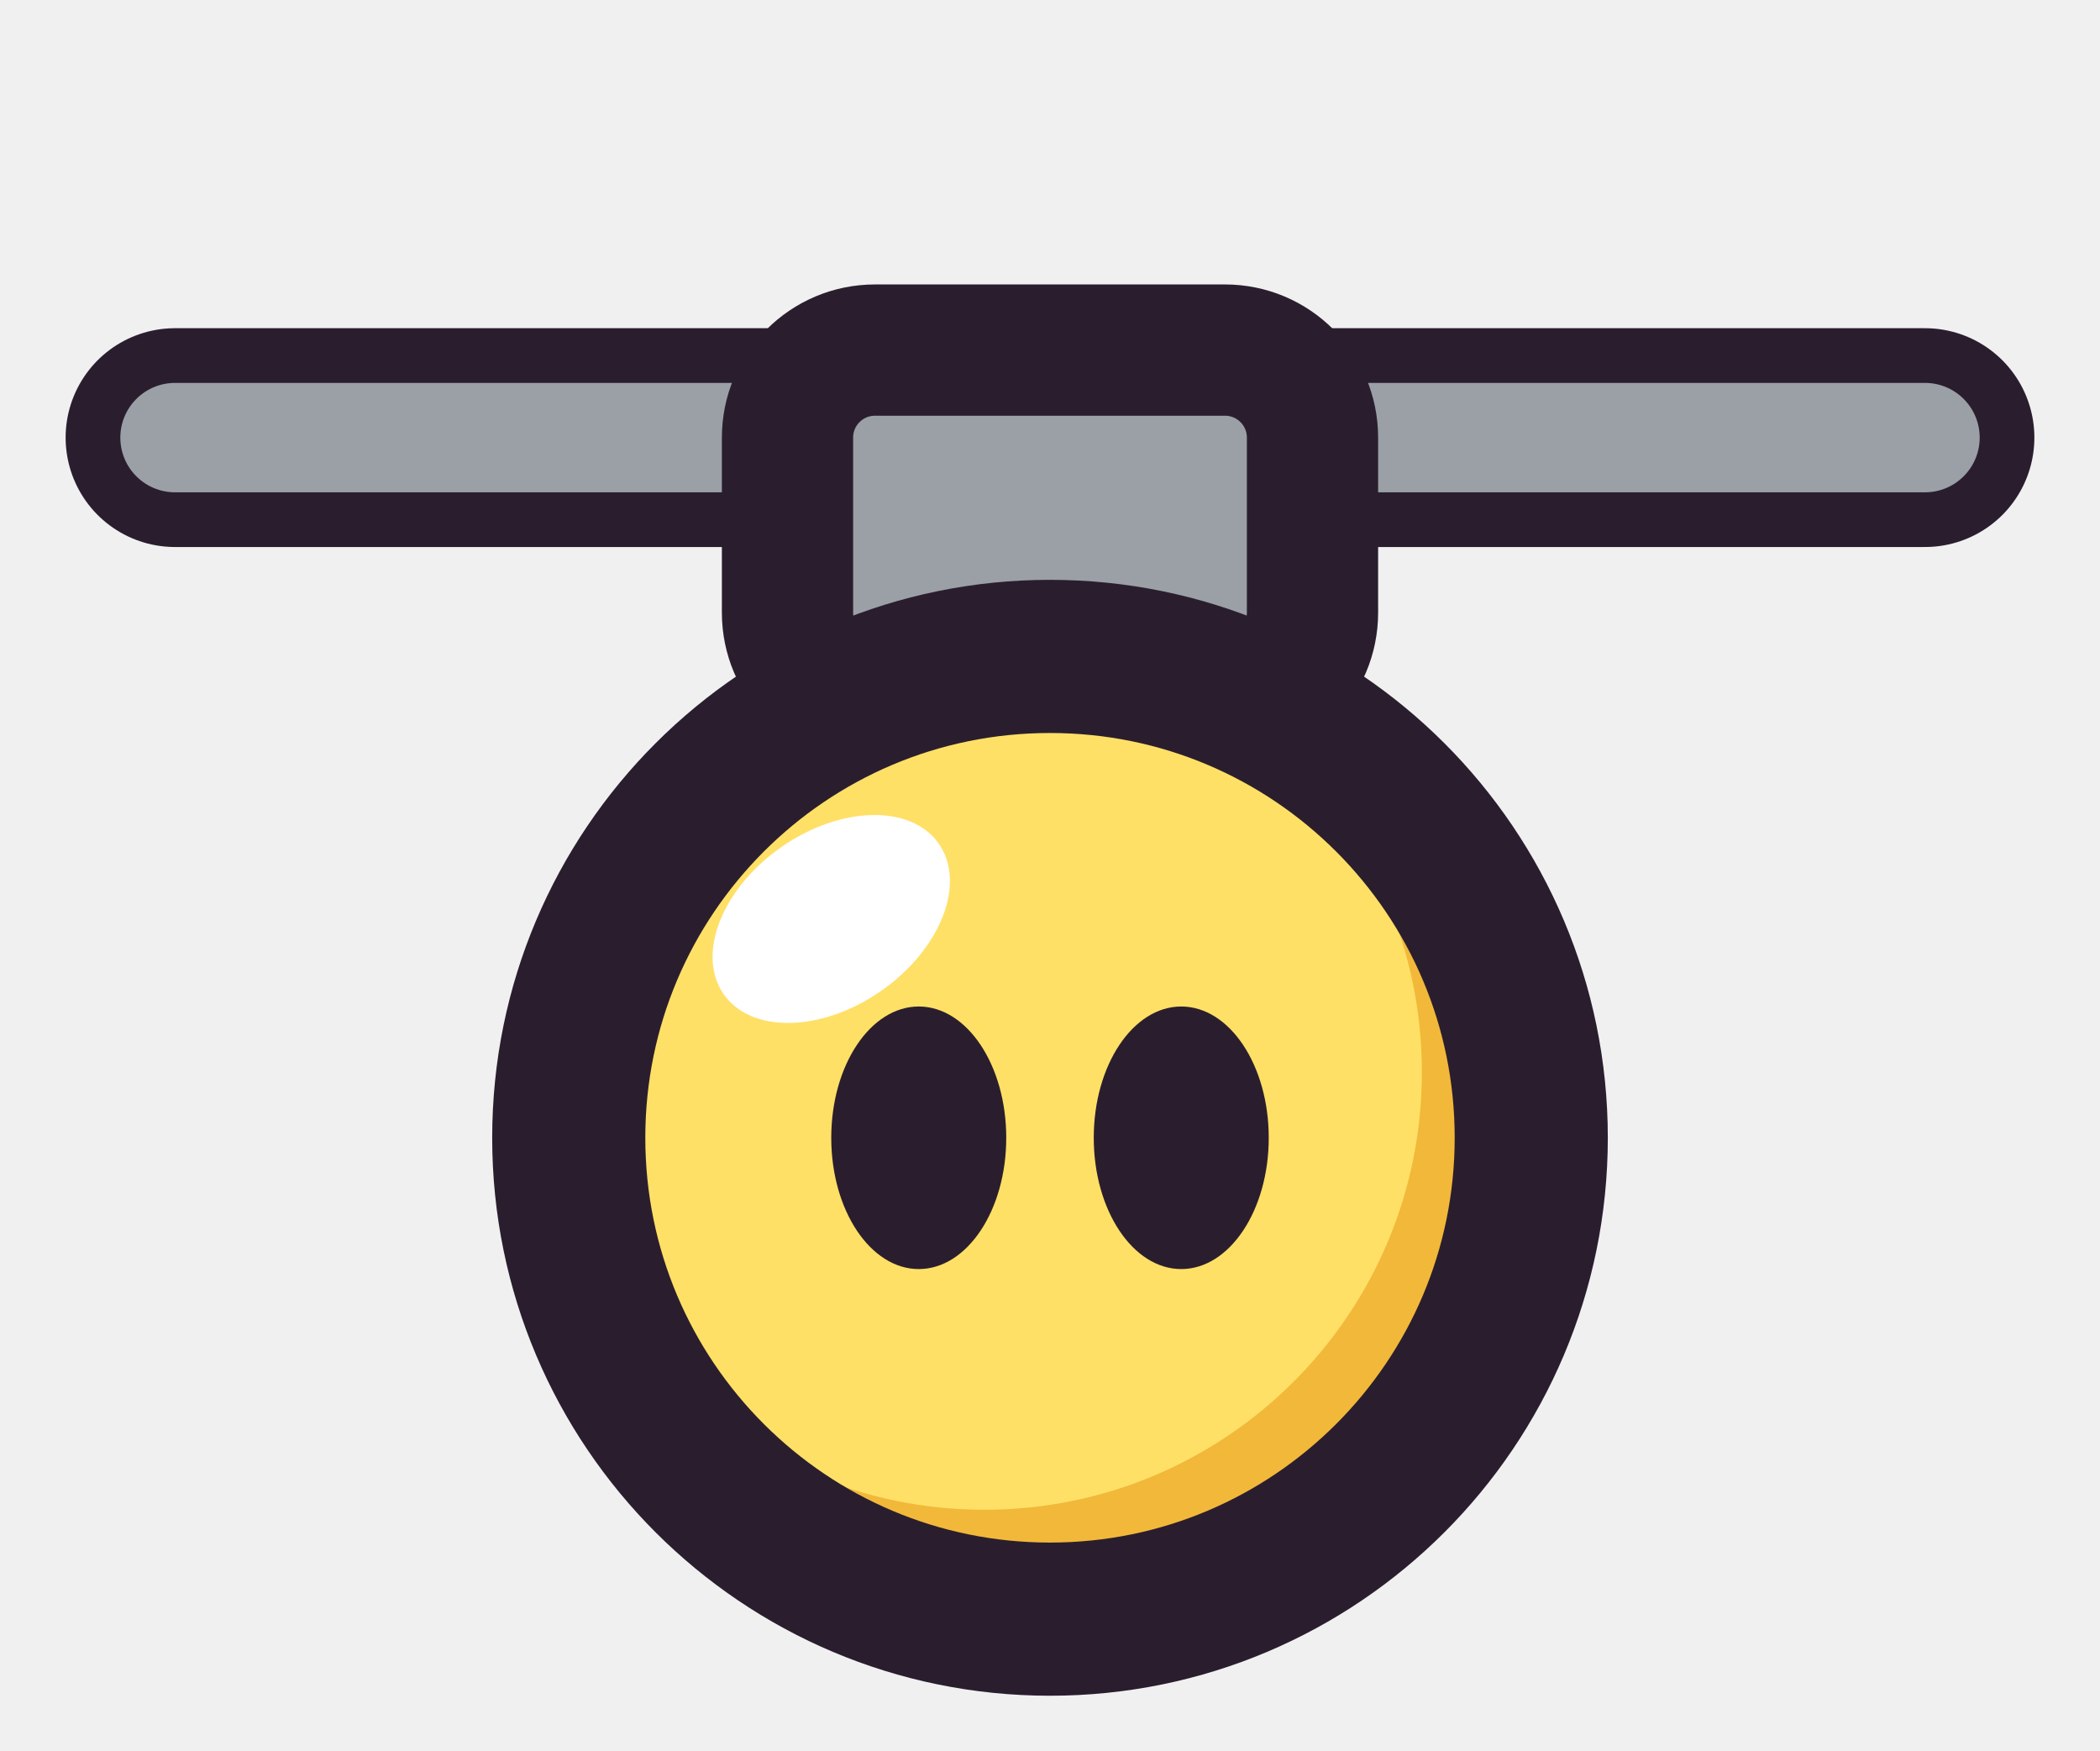
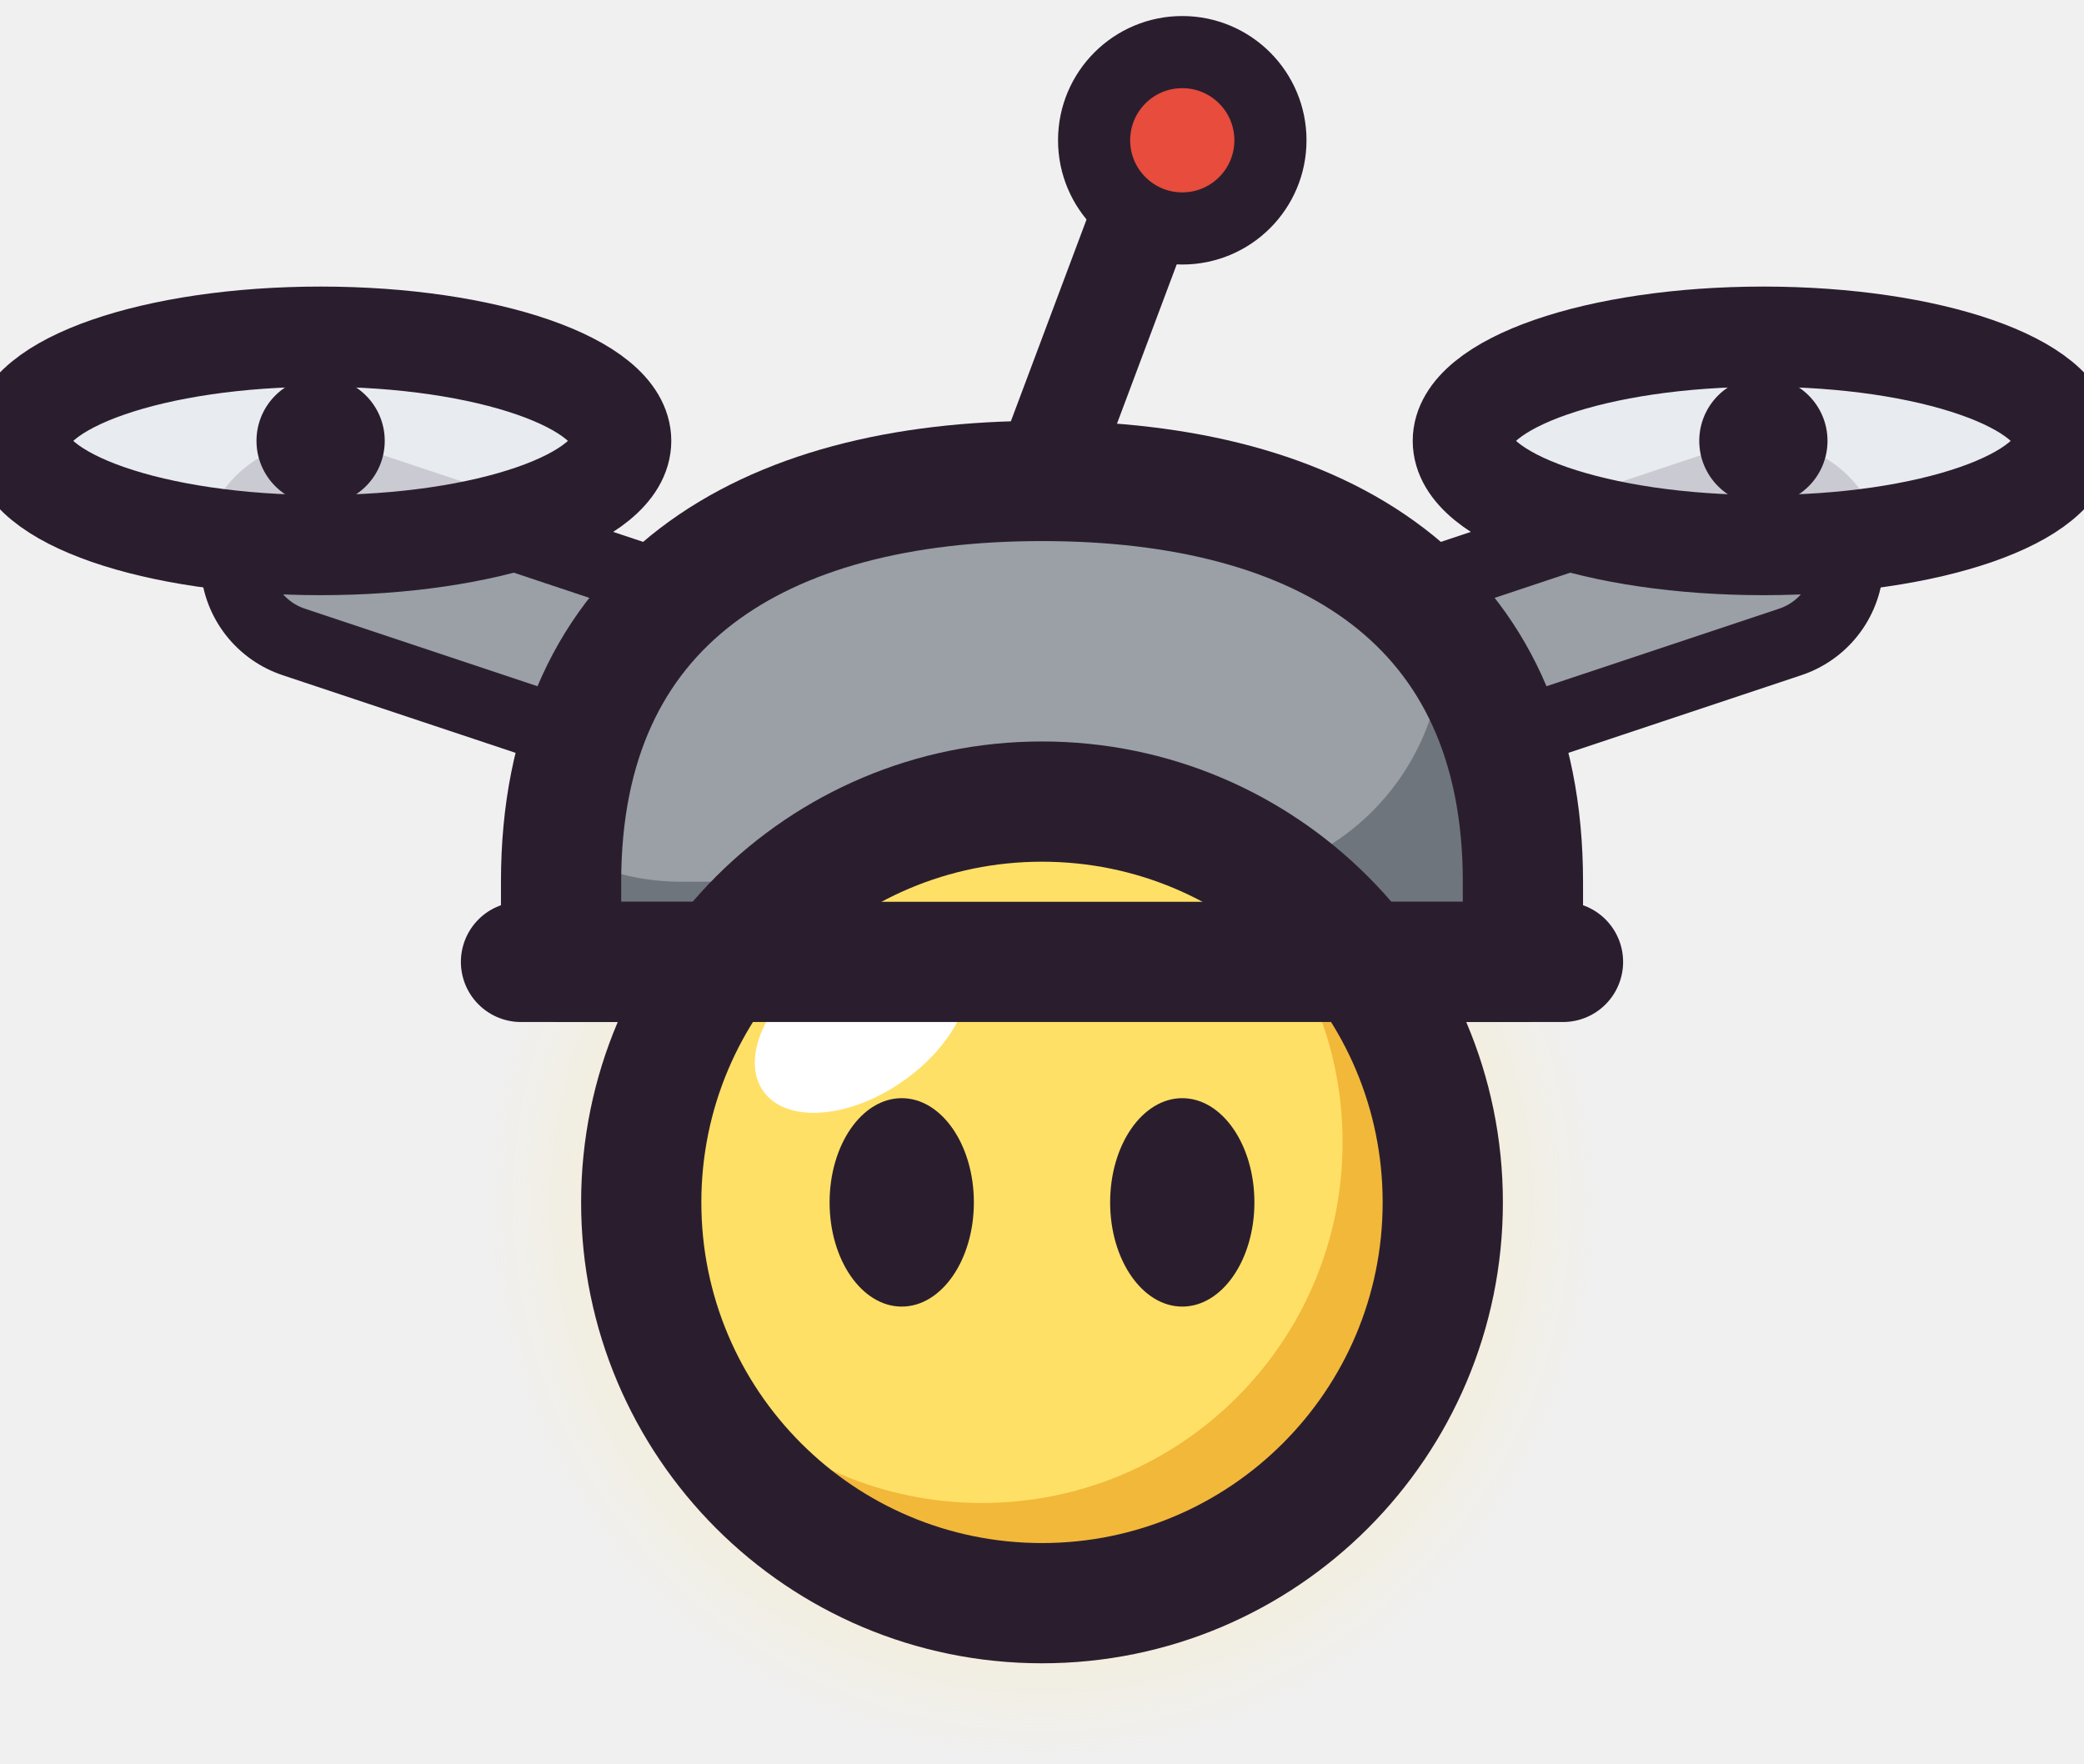
- <svg xmlns="http://www.w3.org/2000/svg" width="48" height="40" viewBox="0 0 48 40">
-   <path d="M4,10 L18,10 M30,10 L44,10" stroke="#2A1E2E" stroke-width="5" stroke-linecap="round" />
-   <path d="M4,10 L18,10 M30,10 L44,10" stroke="#9AA0A6" stroke-width="2.5" stroke-linecap="round" />
-   <rect x="18" y="8" width="12" height="8" rx="2" fill="#9AA0A6" stroke="#2A1E2E" stroke-width="3" />
-   <circle cx="24" cy="26" r="11" fill="#F2B83A" />
-   <circle cx="22.5" cy="24.5" r="10" fill="#FFE066" />
-   <ellipse cx="19" cy="21" rx="3" ry="2" fill="#FFFFFF" transform="rotate(-35 19 21)" />
-   <circle cx="24" cy="26" r="11" fill="none" stroke="#2A1E2E" stroke-width="3.5" />
-   <ellipse cx="21" cy="26" rx="2" ry="3" fill="#2A1E2E" />
-   <ellipse cx="27" cy="26" rx="2" ry="3" fill="#2A1E2E" />
+ <svg xmlns="http://www.w3.org/2000/svg" width="52" height="44" viewBox="0 0 52 44">
+   <defs>
+     <radialGradient id="dglow">
+       <stop offset="0" stop-color="#FFE066" stop-opacity="0.65" />
+       <stop offset="1" stop-color="#FFE066" stop-opacity="0" />
+     </radialGradient>
+   </defs>
+   <circle cx="26" cy="30" r="14" fill="url(#dglow)" />
+   <path d="M8,14 L20,18 M44,14 L32,18" stroke="#2A1E2E" stroke-width="6" stroke-linecap="round" />
+   <path d="M8,14 L20,18 M44,14 L32,18" stroke="#9AA0A6" stroke-width="2.5" stroke-linecap="round" />
+   <ellipse cx="8" cy="11" rx="7.5" ry="2.6" fill="#E6EAEE" fill-opacity="0.85" stroke="#2A1E2E" stroke-width="2.5" />
+   <ellipse cx="44" cy="11" rx="7.5" ry="2.6" fill="#E6EAEE" fill-opacity="0.85" stroke="#2A1E2E" stroke-width="2.5" />
+   <circle cx="8" cy="11" r="1.6" fill="#2A1E2E" />
+   <circle cx="44" cy="11" r="1.6" fill="#2A1E2E" />
+   <path d="M26,12 L29,4" stroke="#2A1E2E" stroke-width="2.5" stroke-linecap="round" />
+   <circle cx="29.5" cy="3.5" r="2.2" fill="#E74C3C" stroke="#2A1E2E" stroke-width="1.8" />
+   <defs>
+     <path id="dbody" d="M14,22 C14,15 19,12 26,12 C33,12 38,15 38,22 L38,24 L14,24 Z" />
+     <clipPath id="dbody-clip">
+       <use href="#dbody" />
+     </clipPath>
+   </defs>
+   <use href="#dbody" fill="#6F757C" />
+   <rect x="11" y="9" width="25" height="13" rx="6" fill="#9AA0A6" clip-path="url(#dbody-clip)" />
+   <use href="#dbody" fill="none" stroke="#2A1E2E" stroke-width="3" stroke-linejoin="round" />
+   <circle cx="26" cy="30" r="10" fill="#F2B83A" />
+   <circle cx="24.5" cy="28.5" r="9" fill="#FFE066" />
+   <ellipse cx="21.5" cy="25.5" rx="3" ry="1.8" fill="#FFFFFF" transform="rotate(-35 21.5 25.5)" />
+   <circle cx="26" cy="30" r="10" fill="none" stroke="#2A1E2E" stroke-width="3" />
+   <path d="M13,24 L39,24" stroke="#2A1E2E" stroke-width="3" stroke-linecap="round" />
+   <ellipse cx="22.5" cy="30" rx="1.8" ry="2.6" fill="#2A1E2E" />
+   <ellipse cx="29.5" cy="30" rx="1.8" ry="2.6" fill="#2A1E2E" />
</svg>
